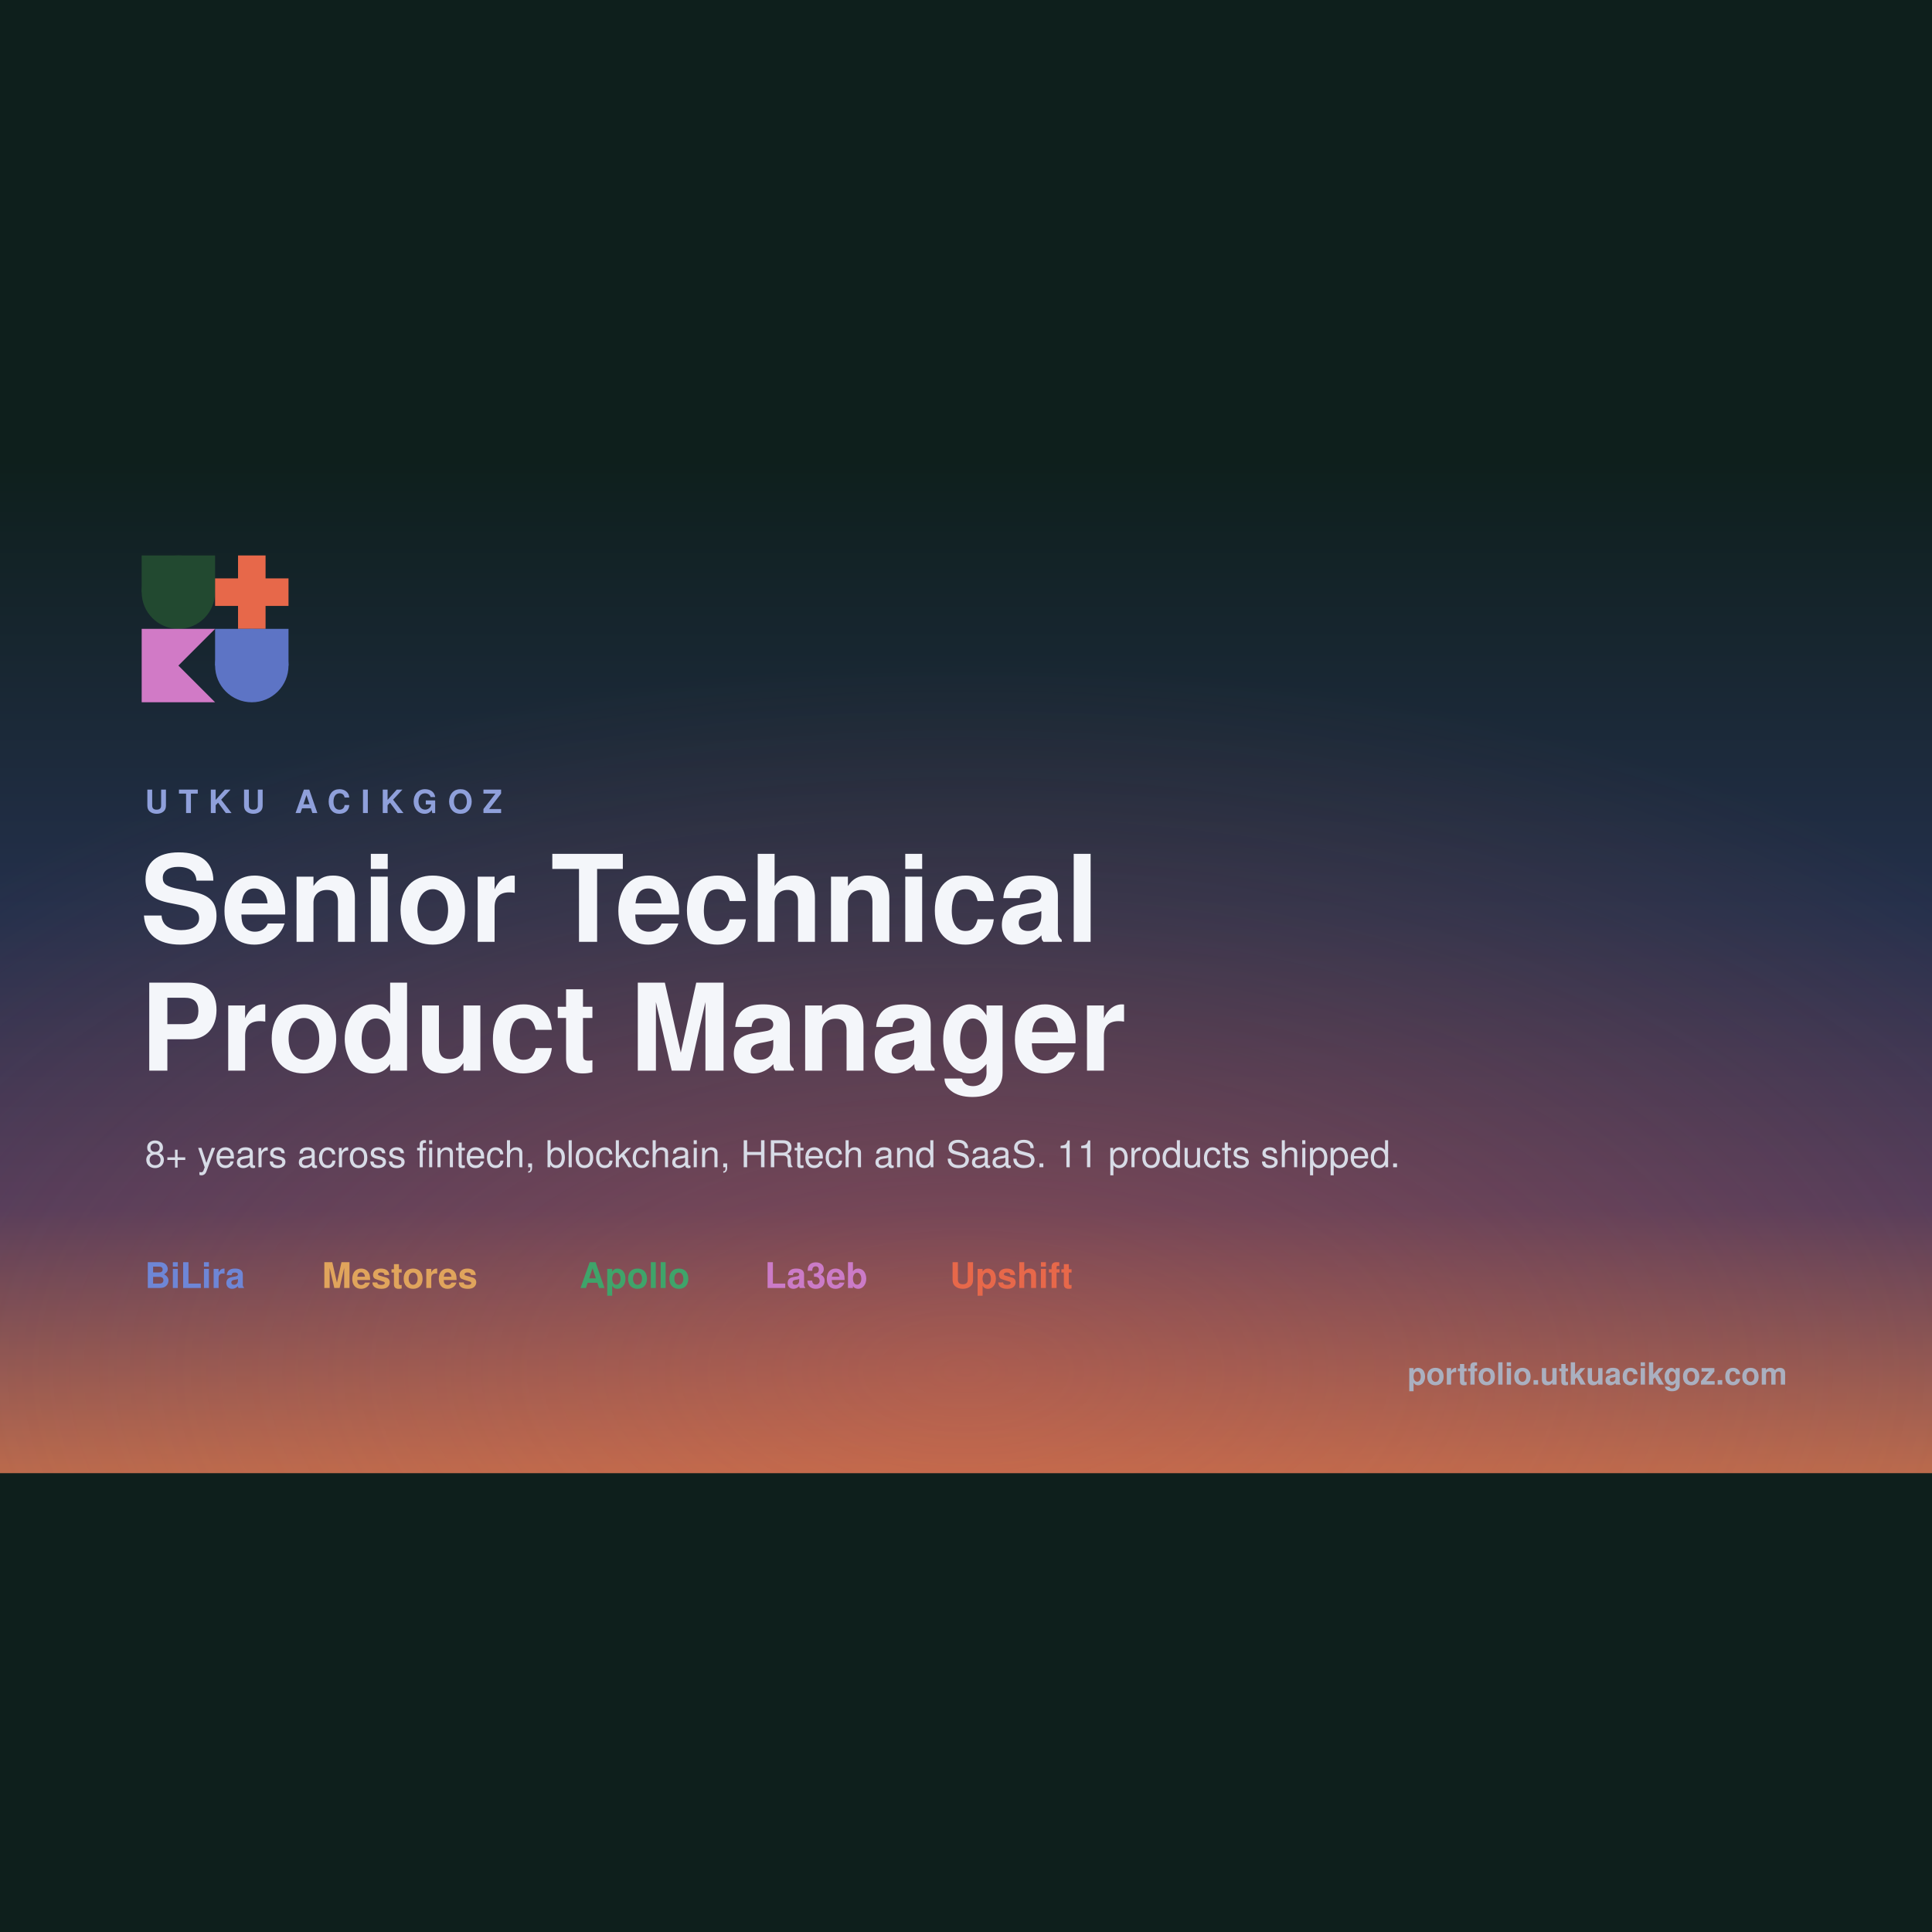
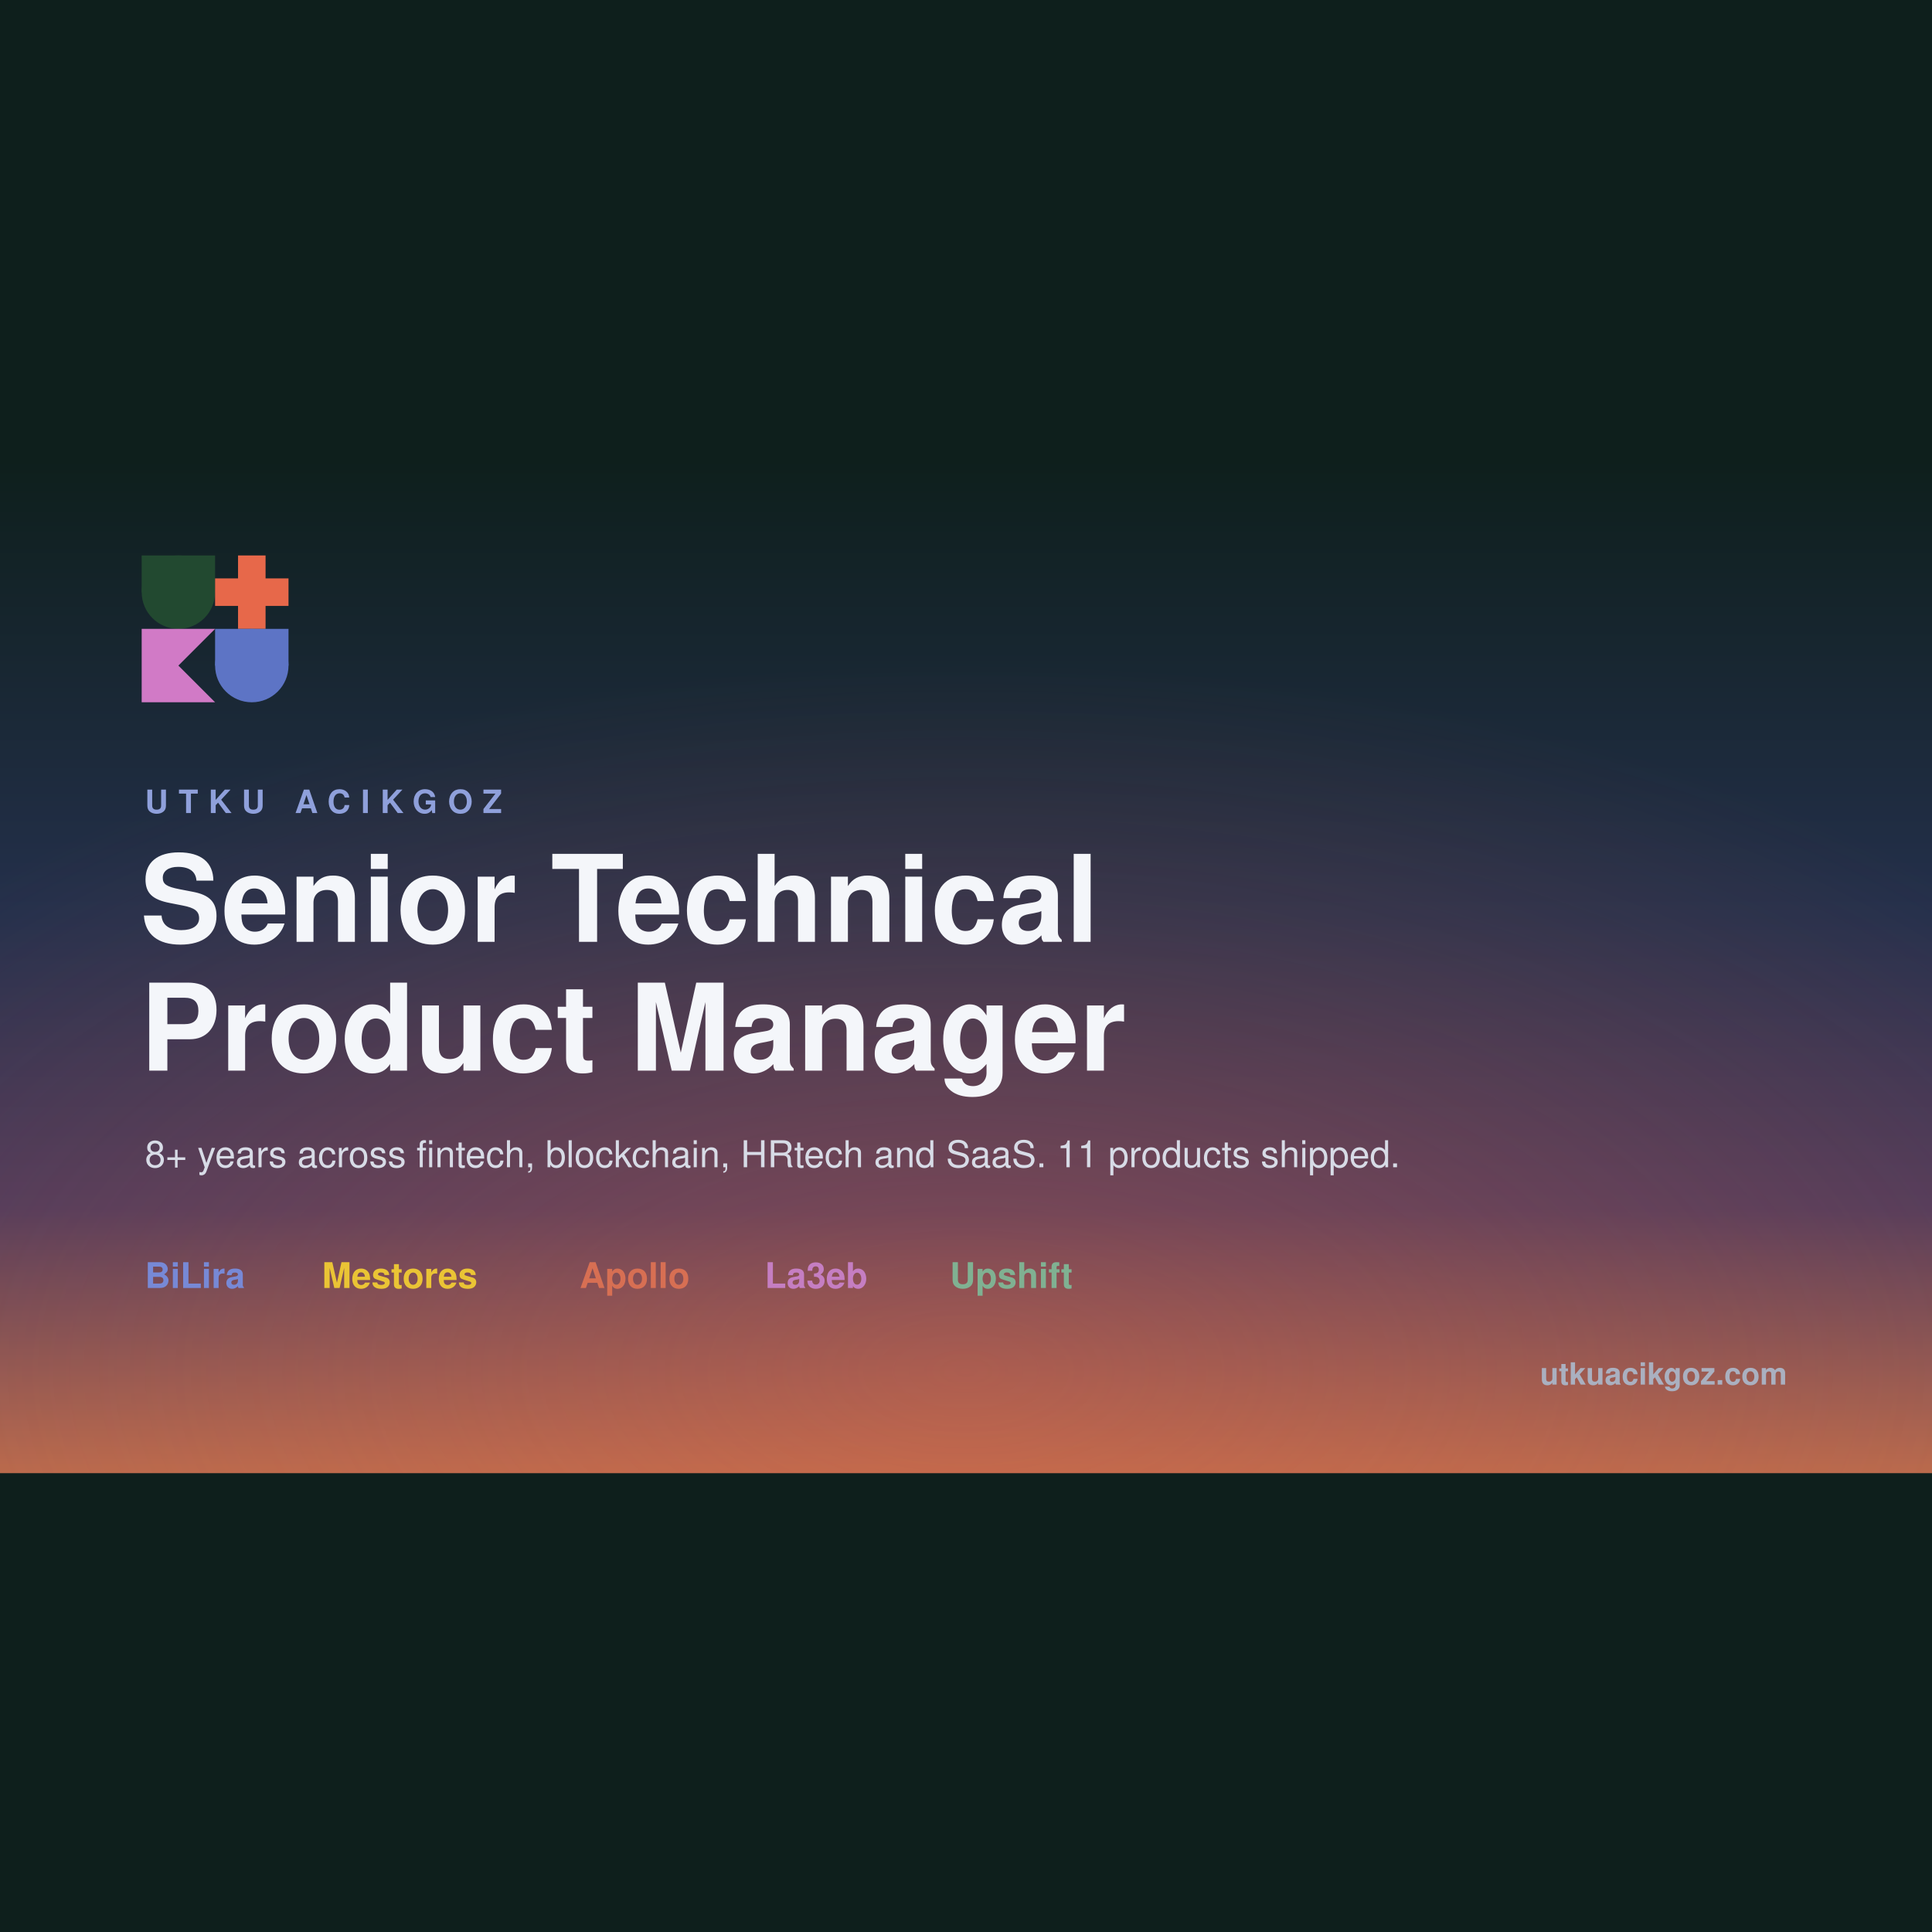
<svg xmlns="http://www.w3.org/2000/svg" width="2400" height="2400" viewBox="0 0 2400 2400">
  <defs>
    <linearGradient id="sky" x1="0" y1="0" x2="0" y2="1">
      <stop offset="0" stop-color="#0e1f1c" />
      <stop offset="0.45" stop-color="#24304c" />
      <stop offset="0.74" stop-color="#4b3a5c" />
      <stop offset="1" stop-color="#b56a4d" />
    </linearGradient>
    <radialGradient id="glow" cx="0.5" cy="0.9" r="0.7">
      <stop offset="0" stop-color="#E7684A" stop-opacity="0.35" />
      <stop offset="1" stop-color="#E7684A" stop-opacity="0" />
    </radialGradient>
  </defs>
  <rect width="2400" height="2400" fill="#0e1f1c" />
  <g transform="translate(0,570)">
    <rect width="2400" height="1260" fill="url(#sky)" />
    <rect width="2400" height="1260" fill="url(#glow)" />
    <g transform="translate(176,120) scale(1.9)">
      <path d="M24 48C37.255 48 48 37.255 48 24C48 10.745 37.255 0 24 0C10.745 0 0 10.745 0 24C0 37.255 10.745 48 24 48Z" fill="#224930" />
      <path d="M48 0H0V24H48V0Z" fill="#224930" />
      <path d="M96 15H48V33H96V15Z" fill="#E7684A" />
      <path d="M81 48V0L63 0V48H81Z" fill="#E7684A" />
      <path d="M72 96C85.255 96 96 85.255 96 72C96 58.745 85.255 48 72 48C58.745 48 48 58.745 48 72C48 85.255 58.745 96 72 96Z" fill="#5D74C5" />
      <path d="M96 48H48V72H96V48Z" fill="#5D74C5" />
      <path d="M24 72L48 48H0V96H48L24 72Z" fill="#D17AC6" />
    </g>
    <text x="180" y="440" font-family="Helvetica, Arial, sans-serif" font-size="40" font-weight="700" letter-spacing="13" fill="#8FA0DB">UTKU ACIKGOZ</text>
    <text x="174" y="600" font-family="Helvetica, Arial, sans-serif" font-size="150" font-weight="800" fill="#f4f6fa">Senior Technical</text>
    <text x="174" y="760" font-family="Helvetica, Arial, sans-serif" font-size="150" font-weight="800" fill="#f4f6fa">Product Manager</text>
    <text x="180" y="880" font-family="Helvetica, Arial, sans-serif" font-size="46" font-weight="500" fill="#d7dbe6">8+ years across fintech, blockchain, HRtech and SaaS. 11 products shipped.</text>
    <g font-family="Helvetica, Arial, sans-serif" font-size="44" font-weight="700">
-       <text x="180" y="1030" fill="#6E86D6">BiLira</text>
-       <text x="400" y="1030" fill="#E0A45C">Mestores</text>
-       <text x="720" y="1030" fill="#3FA46A">Apollo</text>
-       <text x="950" y="1030" fill="#CB7BC7">La3eb</text>
-       <text x="1180" y="1030" fill="#E7684A">Upshift</text>
+       <text x="180" y="1030" fill="#7789D6">BiLira</text>
+       <text x="400" y="1030" fill="#EAC435">Mestores</text>
+       <text x="720" y="1030" fill="#D76F53">Apollo</text>
+       <text x="950" y="1030" fill="#C57EC2">La3eb</text>
+       <text x="1180" y="1030" fill="#80B192">Upshift</text>
    </g>
-     <text x="2220" y="1150" text-anchor="end" font-family="Helvetica, Arial, sans-serif" font-size="38" font-weight="600" fill="#aab0c0">portfolio.utkuacikgoz.com</text>
+     <text x="2220" y="1150" text-anchor="end" font-family="Helvetica, Arial, sans-serif" font-size="38" font-weight="600" fill="#aab0c0">utkuacikgoz.com</text>
  </g>
</svg>
